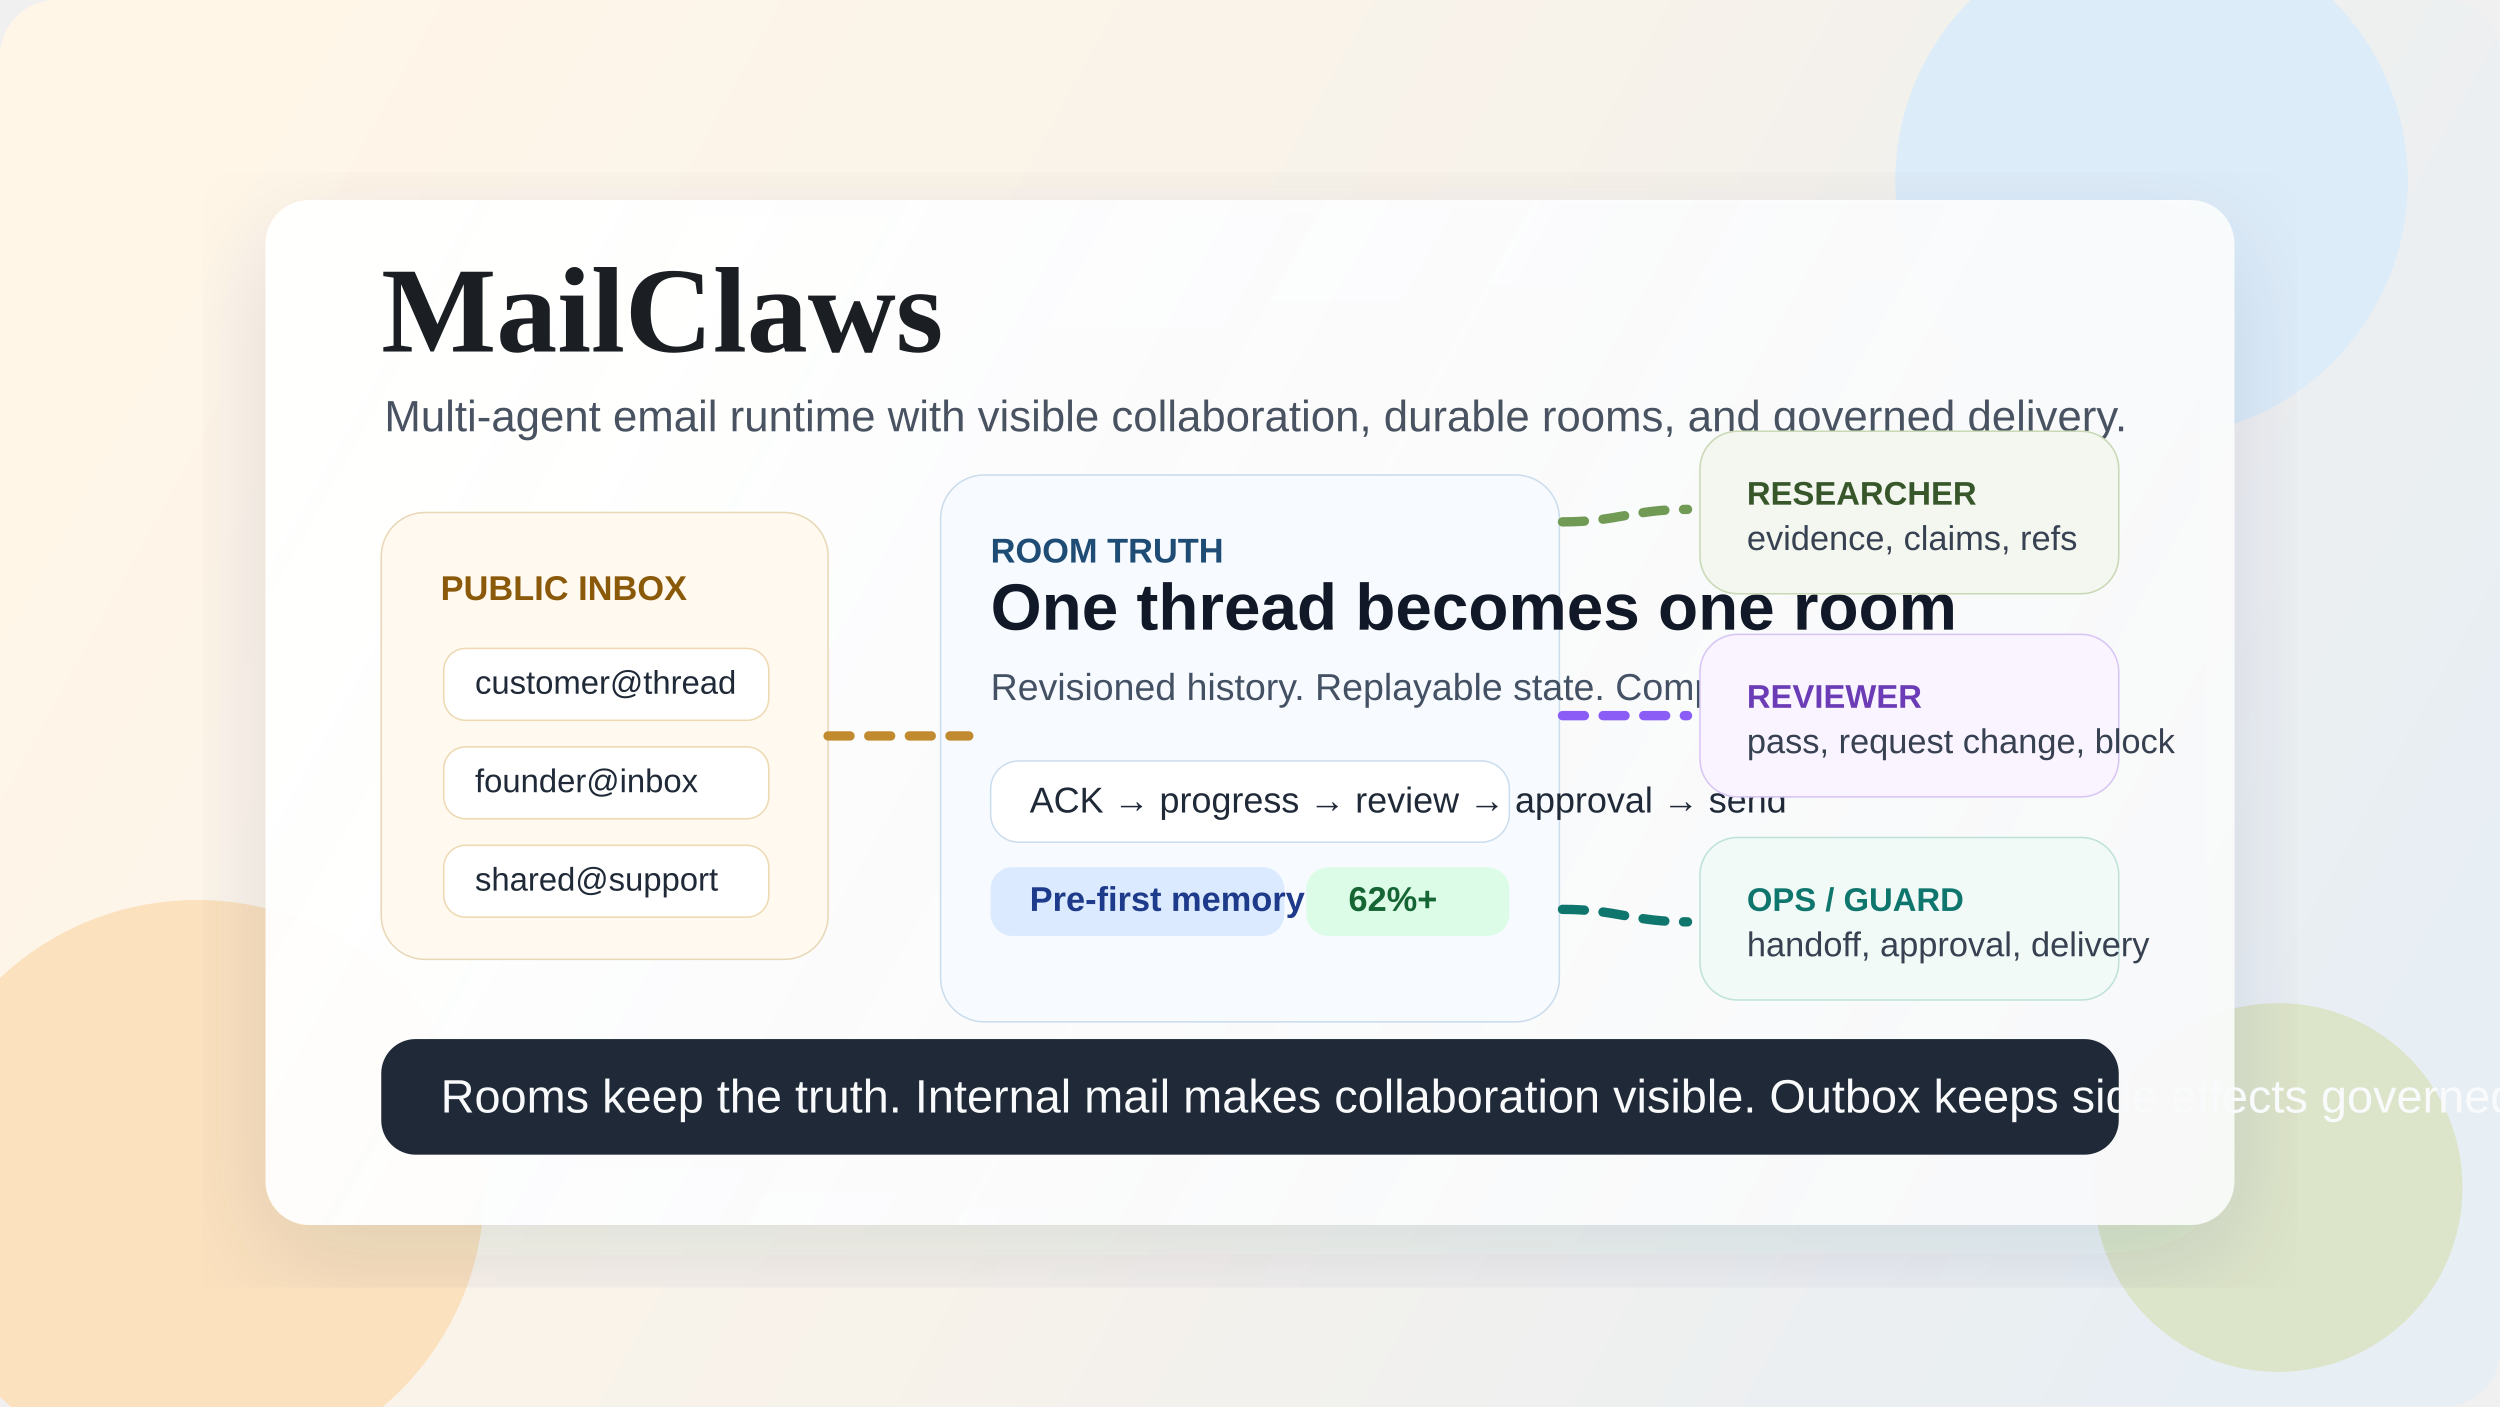
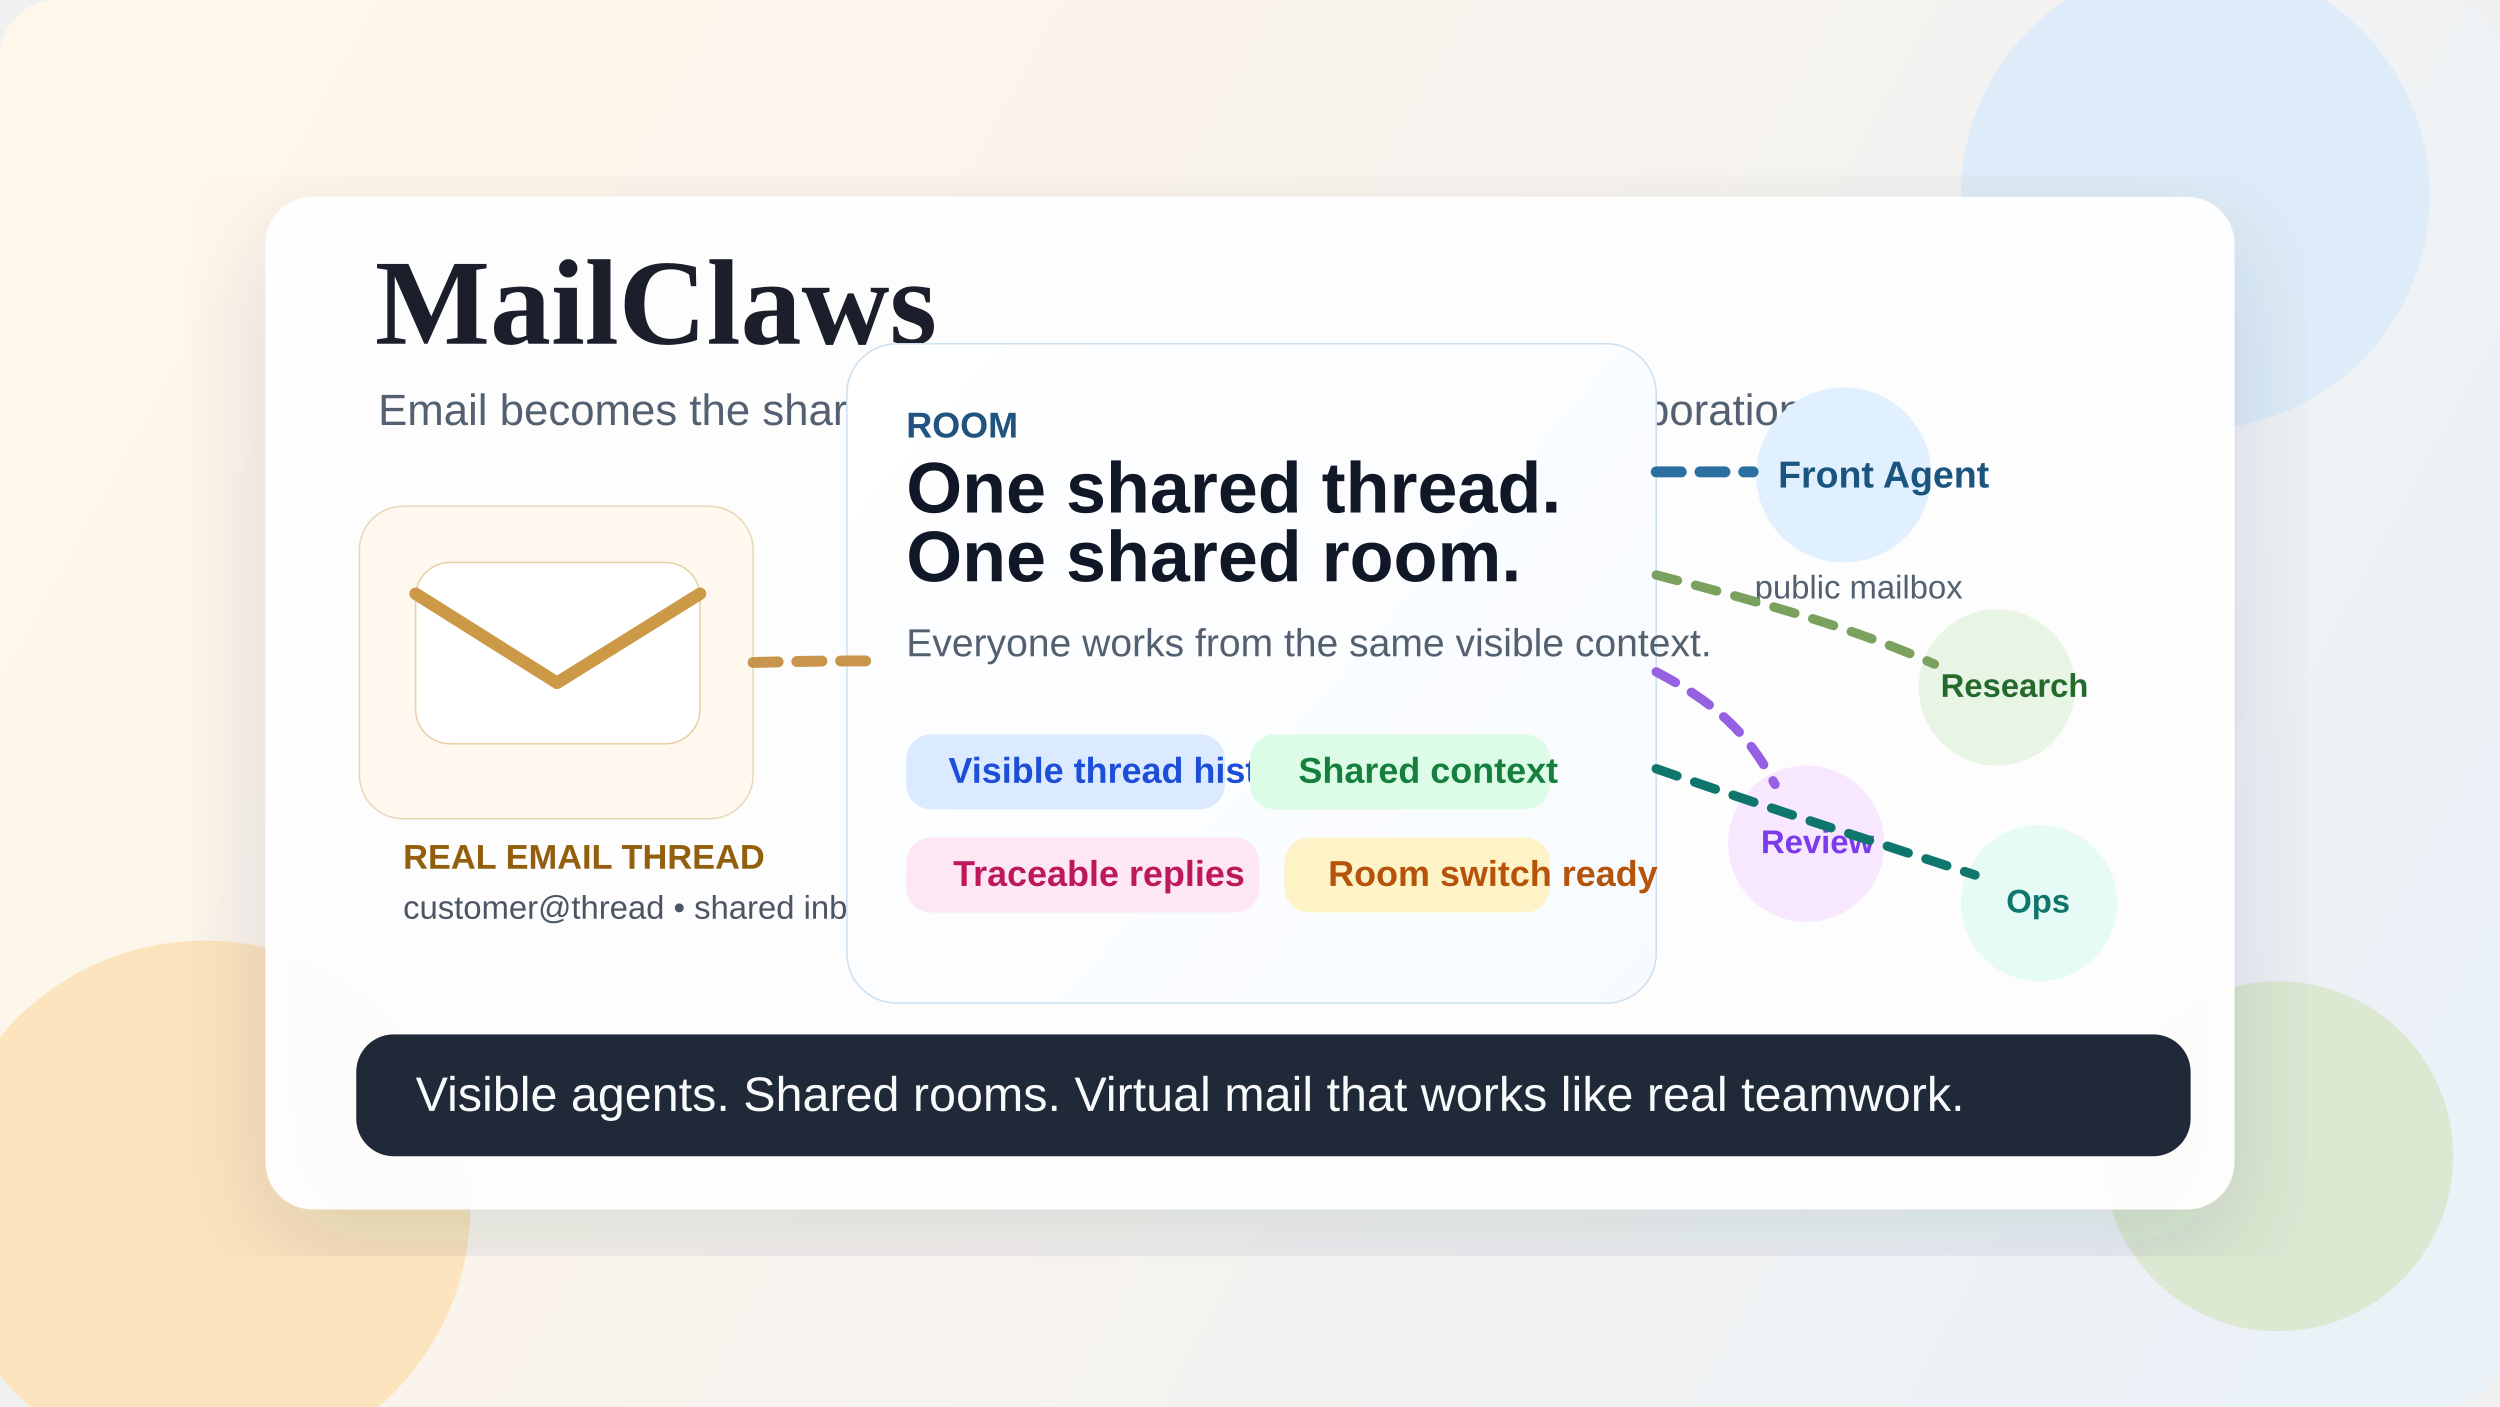
<svg xmlns="http://www.w3.org/2000/svg" width="1600" height="900" viewBox="0 0 1600 900" fill="none">
  <defs>
-     <linearGradient id="bg" x1="132" y1="78" x2="1461" y2="812" gradientUnits="userSpaceOnUse">
-       <stop stop-color="#FFF6E8" />
-       <stop offset="0.5" stop-color="#F7F2EA" />
-       <stop offset="1" stop-color="#E7EEF4" />
+     <linearGradient id="bg" x1="98" y1="64" x2="1490" y2="836" gradientUnits="userSpaceOnUse">
+       <stop stop-color="#FFF7EA" />
+       <stop offset="0.48" stop-color="#F8F3EE" />
+       <stop offset="1" stop-color="#EAF1F7" />
    </linearGradient>
-     <linearGradient id="panel" x1="250" y1="174" x2="1280" y2="756" gradientUnits="userSpaceOnUse">
-       <stop stop-color="#FFFFFF" stop-opacity="0.96" />
-       <stop offset="1" stop-color="#FAFBFC" stop-opacity="0.92" />
+     <linearGradient id="room" x1="544" y1="203" x2="1067" y2="652" gradientUnits="userSpaceOnUse">
+       <stop stop-color="#FFFFFF" />
+       <stop offset="1" stop-color="#F7FBFF" />
    </linearGradient>
-     <filter id="shadow" x="130" y="88" width="1340" height="736" filterUnits="userSpaceOnUse" color-interpolation-filters="sRGB">
-       <feDropShadow dx="0" dy="22" stdDeviation="34" flood-color="#1D3557" flood-opacity="0.12" />
+     <filter id="shadow" x="122" y="88" width="1356" height="716" filterUnits="userSpaceOnUse" color-interpolation-filters="sRGB">
+       <feDropShadow dx="0" dy="24" stdDeviation="34" flood-color="#1B2A41" flood-opacity="0.14" />
    </filter>
  </defs>
  <rect width="1600" height="900" rx="36" fill="url(#bg)" />
-   <circle cx="1377" cy="116" r="164" fill="#DCECF8" />
-   <circle cx="126" cy="760" r="184" fill="#FBE1BE" />
-   <circle cx="1458" cy="760" r="118" fill="#DCE4C9" />
+   <circle cx="1405" cy="125" r="150" fill="#DDECF8" />
+   <circle cx="131" cy="772" r="170" fill="#FCE4BE" />
+   <circle cx="1458" cy="740" r="112" fill="#DCE8D2" />
  <g filter="url(#shadow)">
-     <rect x="170" y="128" width="1260" height="656" rx="28" fill="url(#panel)" />
+     <rect x="170" y="126" width="1260" height="648" rx="30" fill="#FFFFFF" fill-opacity="0.93" />
  </g>
-   <text x="244" y="225" fill="#1B1F23" font-family="Georgia, 'Times New Roman', serif" font-size="78" font-weight="700">MailClaws</text>
-   <text x="246" y="276" fill="#485261" font-family="'Trebuchet MS', Arial, sans-serif" font-size="28">
-     Multi-agent email runtime with visible collaboration, durable rooms, and governed delivery.
+   <text x="240" y="220" fill="#1A1F2B" font-family="Georgia, 'Times New Roman', serif" font-size="78" font-weight="700">MailClaws</text>
+   <text x="242" y="272" fill="#536072" font-family="'Trebuchet MS', Arial, sans-serif" font-size="28">
+     Email becomes the shared workspace for visible multi-agent collaboration.
  </text>
-   <rect x="244" y="328" width="286" height="286" rx="28" fill="#FFF9F0" stroke="#E8D8B8" />
-   <text x="282" y="384" fill="#8A5A0A" font-family="'Trebuchet MS', Arial, sans-serif" font-size="22" font-weight="700">PUBLIC INBOX</text>
-   <rect x="284" y="415" width="208" height="46" rx="14" fill="#FFFFFF" stroke="#EED9B2" />
-   <text x="304" y="444" fill="#1F2937" font-family="'Trebuchet MS', Arial, sans-serif" font-size="21">customer@thread</text>
-   <rect x="284" y="478" width="208" height="46" rx="14" fill="#FFFFFF" stroke="#EED9B2" />
-   <text x="304" y="507" fill="#1F2937" font-family="'Trebuchet MS', Arial, sans-serif" font-size="21">founder@inbox</text>
-   <rect x="284" y="541" width="208" height="46" rx="14" fill="#FFFFFF" stroke="#EED9B2" />
-   <text x="304" y="570" fill="#1F2937" font-family="'Trebuchet MS', Arial, sans-serif" font-size="21">shared@support</text>
-   <rect x="602" y="304" width="396" height="350" rx="28" fill="#F7FBFF" stroke="#CBDCEC" />
-   <text x="634" y="360" fill="#1E4C74" font-family="'Trebuchet MS', Arial, sans-serif" font-size="22" font-weight="700">ROOM TRUTH</text>
-   <text x="634" y="403" fill="#111827" font-family="'Trebuchet MS', Arial, sans-serif" font-size="42" font-weight="700">One thread becomes one room</text>
-   <text x="634" y="448" fill="#445164" font-family="'Trebuchet MS', Arial, sans-serif" font-size="24">Revisioned history. Replayable state. Compact Pre memory.</text>
-   <rect x="634" y="487" width="332" height="52" rx="18" fill="#FFFFFF" stroke="#CCDDED" />
-   <text x="659" y="520" fill="#1F2937" font-family="'Trebuchet MS', Arial, sans-serif" font-size="23">ACK → progress → review → approval → send</text>
-   <rect x="634" y="555" width="188" height="44" rx="14" fill="#DBEAFE" />
-   <text x="659" y="583" fill="#1E3A8A" font-family="'Trebuchet MS', Arial, sans-serif" font-size="22" font-weight="700">Pre-first memory</text>
-   <rect x="836" y="555" width="130" height="44" rx="14" fill="#DCFCE7" />
-   <text x="863" y="583" fill="#166534" font-family="'Trebuchet MS', Arial, sans-serif" font-size="22" font-weight="700">62%+</text>
-   <rect x="1088" y="276" width="268" height="104" rx="24" fill="#F3F7EF" stroke="#C9D8B5" />
-   <text x="1118" y="323" fill="#37572A" font-family="'Trebuchet MS', Arial, sans-serif" font-size="21" font-weight="700">RESEARCHER</text>
-   <text x="1118" y="352" fill="#374151" font-family="'Trebuchet MS', Arial, sans-serif" font-size="22">evidence, claims, refs</text>
-   <rect x="1088" y="406" width="268" height="104" rx="24" fill="#F9F4FF" stroke="#D7C6F4" />
-   <text x="1118" y="453" fill="#6B3CB6" font-family="'Trebuchet MS', Arial, sans-serif" font-size="21" font-weight="700">REVIEWER</text>
-   <text x="1118" y="482" fill="#374151" font-family="'Trebuchet MS', Arial, sans-serif" font-size="22">pass, request change, block</text>
-   <rect x="1088" y="536" width="268" height="104" rx="24" fill="#F2FAF8" stroke="#BFE2D8" />
-   <text x="1118" y="583" fill="#0F766E" font-family="'Trebuchet MS', Arial, sans-serif" font-size="21" font-weight="700">OPS / GUARD</text>
-   <text x="1118" y="612" fill="#374151" font-family="'Trebuchet MS', Arial, sans-serif" font-size="22">handoff, approval, delivery</text>
-   <path d="M530 471C571 471 587 471 620 471" stroke="#C28A2E" stroke-width="6" stroke-linecap="round" stroke-dasharray="14 12" />
-   <path d="M1000 334C1035 334 1045 326 1080 326" stroke="#719A55" stroke-width="6" stroke-linecap="round" stroke-dasharray="14 12" />
-   <path d="M1000 458C1035 458 1045 458 1080 458" stroke="#8B5CF6" stroke-width="6" stroke-linecap="round" stroke-dasharray="14 12" />
-   <path d="M1000 582C1035 582 1045 590 1080 590" stroke="#0F766E" stroke-width="6" stroke-linecap="round" stroke-dasharray="14 12" />
-   <rect x="244" y="665" width="1112" height="74" rx="22" fill="#1F2937" />
-   <text x="282" y="712" fill="#F9FAFB" font-family="'Trebuchet MS', Arial, sans-serif" font-size="30">
-     Rooms keep the truth. Internal mail makes collaboration visible. Outbox keeps side effects governed.
+   <g>
+     <rect x="230" y="324" width="252" height="200" rx="28" fill="#FFF8EE" stroke="#E8D8B8" />
+     <rect x="266" y="360" width="182" height="116" rx="22" fill="#FFFFFF" stroke="#E7D0A6" />
+     <path d="M266 380L356.5 437L448 380" stroke="#CC9A46" stroke-width="8" stroke-linecap="round" stroke-linejoin="round" />
+     <text x="258" y="556" fill="#915F0D" font-family="'Trebuchet MS', Arial, sans-serif" font-size="22" font-weight="700">REAL EMAIL THREAD</text>
+     <text x="258" y="588" fill="#4B5563" font-family="'Trebuchet MS', Arial, sans-serif" font-size="21">customer@thread • shared inbox</text>
+   </g>
+   <g>
+     <rect x="542" y="220" width="518" height="422" rx="32" fill="url(#room)" stroke="#CCE0EF" />
+     <text x="580" y="280" fill="#20547F" font-family="'Trebuchet MS', Arial, sans-serif" font-size="23" font-weight="700">ROOM</text>
+     <text x="580" y="328" fill="#101828" font-family="'Trebuchet MS', Arial, sans-serif" font-size="46" font-weight="700">One shared thread.</text>
+     <text x="580" y="372" fill="#101828" font-family="'Trebuchet MS', Arial, sans-serif" font-size="46" font-weight="700">One shared room.</text>
+     <text x="580" y="420" fill="#526070" font-family="'Trebuchet MS', Arial, sans-serif" font-size="25">
+       Everyone works from the same visible context.
+     </text>
+     <rect x="580" y="470" width="204" height="48" rx="16" fill="#DBEAFE" />
+     <text x="607" y="501" fill="#1D4ED8" font-family="'Trebuchet MS', Arial, sans-serif" font-size="23" font-weight="700">Visible thread history</text>
+     <rect x="800" y="470" width="192" height="48" rx="16" fill="#DCFCE7" />
+     <text x="831" y="501" fill="#15803D" font-family="'Trebuchet MS', Arial, sans-serif" font-size="23" font-weight="700">Shared context</text>
+     <rect x="580" y="536" width="226" height="48" rx="16" fill="#FCE7F3" />
+     <text x="610" y="567" fill="#BE185D" font-family="'Trebuchet MS', Arial, sans-serif" font-size="23" font-weight="700">Traceable replies</text>
+     <rect x="822" y="536" width="170" height="48" rx="16" fill="#FEF3C7" />
+     <text x="850" y="567" fill="#B45309" font-family="'Trebuchet MS', Arial, sans-serif" font-size="23" font-weight="700">Room switch ready</text>
+   </g>
+   <g>
+     <circle cx="1180" cy="304" r="56" fill="#E1F0FF" />
+     <text x="1138" y="312" fill="#19557E" font-family="'Trebuchet MS', Arial, sans-serif" font-size="24" font-weight="700">Front Agent</text>
+     <text x="1123" y="383" fill="#526070" font-family="'Trebuchet MS', Arial, sans-serif" font-size="21">public mailbox</text>
+     <circle cx="1278" cy="440" r="50" fill="#E8F5E5" />
+     <text x="1242" y="446" fill="#256A2D" font-family="'Trebuchet MS', Arial, sans-serif" font-size="21" font-weight="700">Research</text>
+     <circle cx="1156" cy="540" r="50" fill="#F7E8FF" />
+     <text x="1127" y="546" fill="#7C3AED" font-family="'Trebuchet MS', Arial, sans-serif" font-size="21" font-weight="700">Review</text>
+     <circle cx="1305" cy="578" r="50" fill="#E6FBF6" />
+     <text x="1284" y="584" fill="#0F766E" font-family="'Trebuchet MS', Arial, sans-serif" font-size="21" font-weight="700">Ops</text>
+   </g>
+   <path d="M482 424C520 423 530 423 562 423" stroke="#C9954C" stroke-width="7" stroke-linecap="round" stroke-dasharray="16 12" />
+   <path d="M1060 302C1102 302 1110 302 1122 302" stroke="#2B6EA0" stroke-width="7" stroke-linecap="round" stroke-dasharray="16 12" />
+   <path d="M1060 368C1130 386 1189 403 1238 425" stroke="#7AA15D" stroke-width="6" stroke-linecap="round" stroke-dasharray="14 12" />
+   <path d="M1060 430C1106 454 1122 476 1136 502" stroke="#9561E2" stroke-width="6" stroke-linecap="round" stroke-dasharray="14 12" />
+   <path d="M1060 492C1140 520 1204 540 1264 560" stroke="#0F766E" stroke-width="6" stroke-linecap="round" stroke-dasharray="14 12" />
+   <rect x="228" y="662" width="1174" height="78" rx="24" fill="#1F2937" />
+   <text x="266" y="711" fill="#F8FAFC" font-family="'Trebuchet MS', Arial, sans-serif" font-size="31">
+     Visible agents. Shared rooms. Virtual mail that works like real teamwork.
  </text>
</svg>
